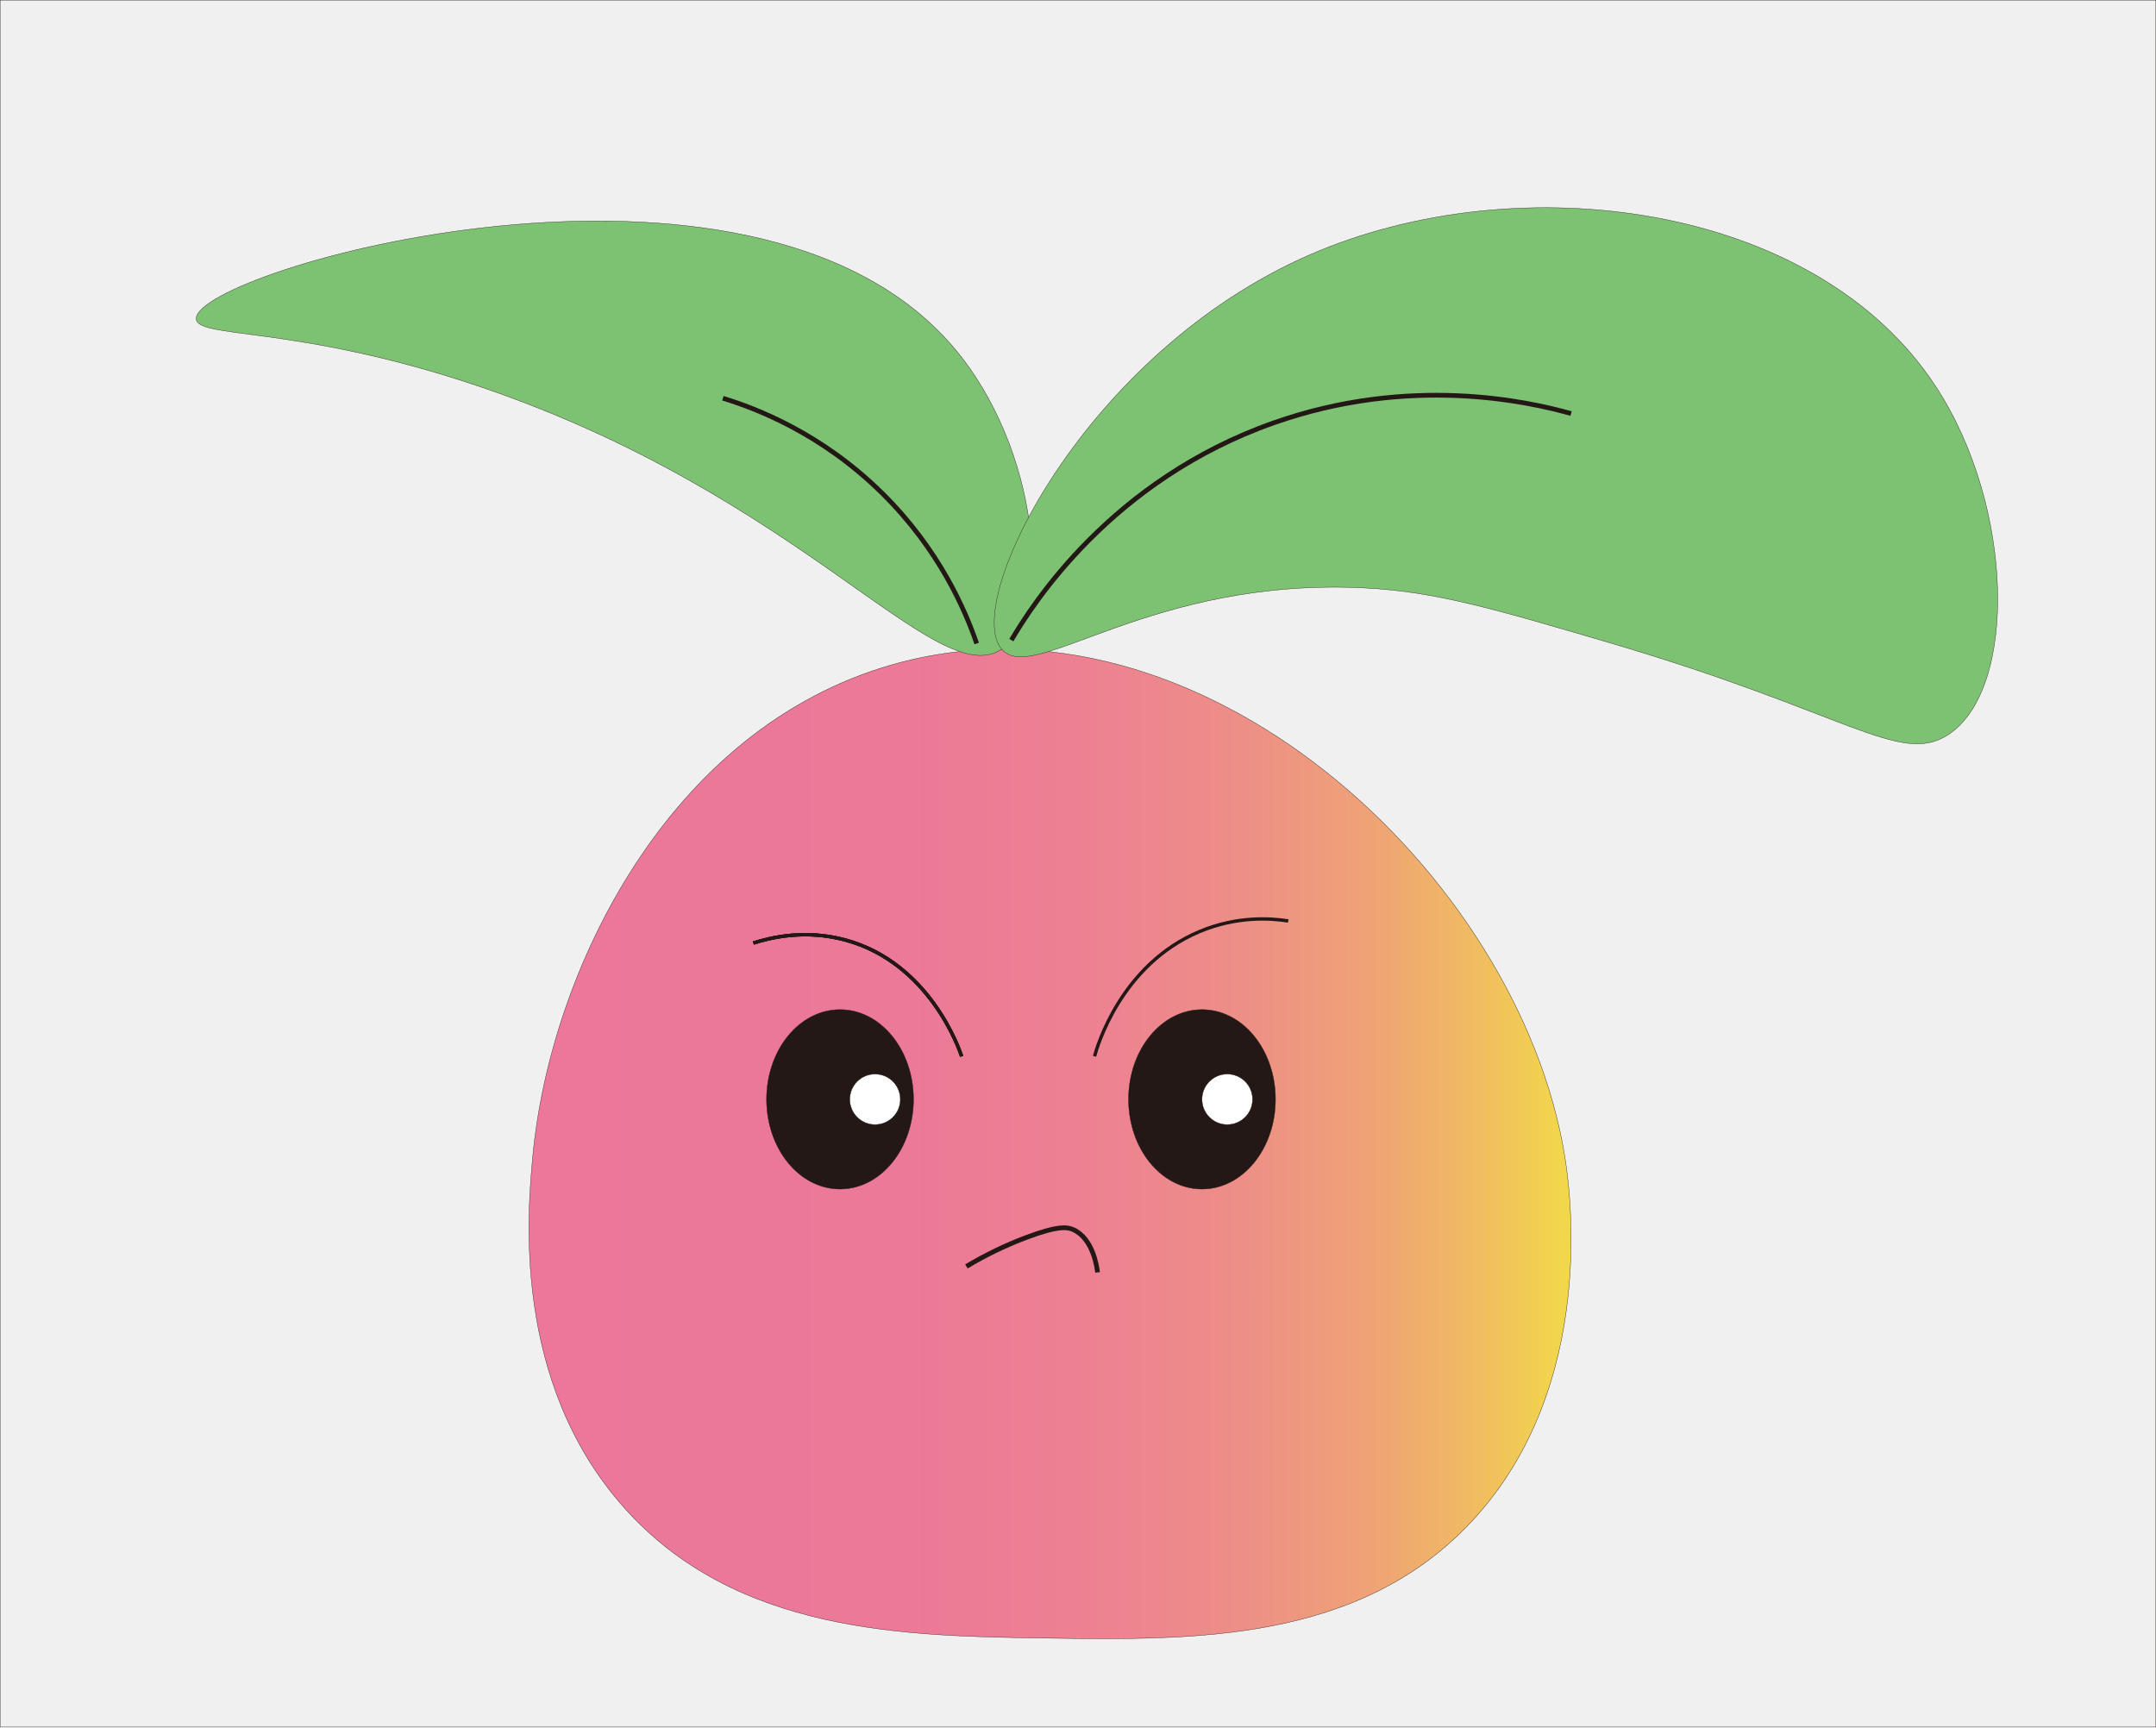
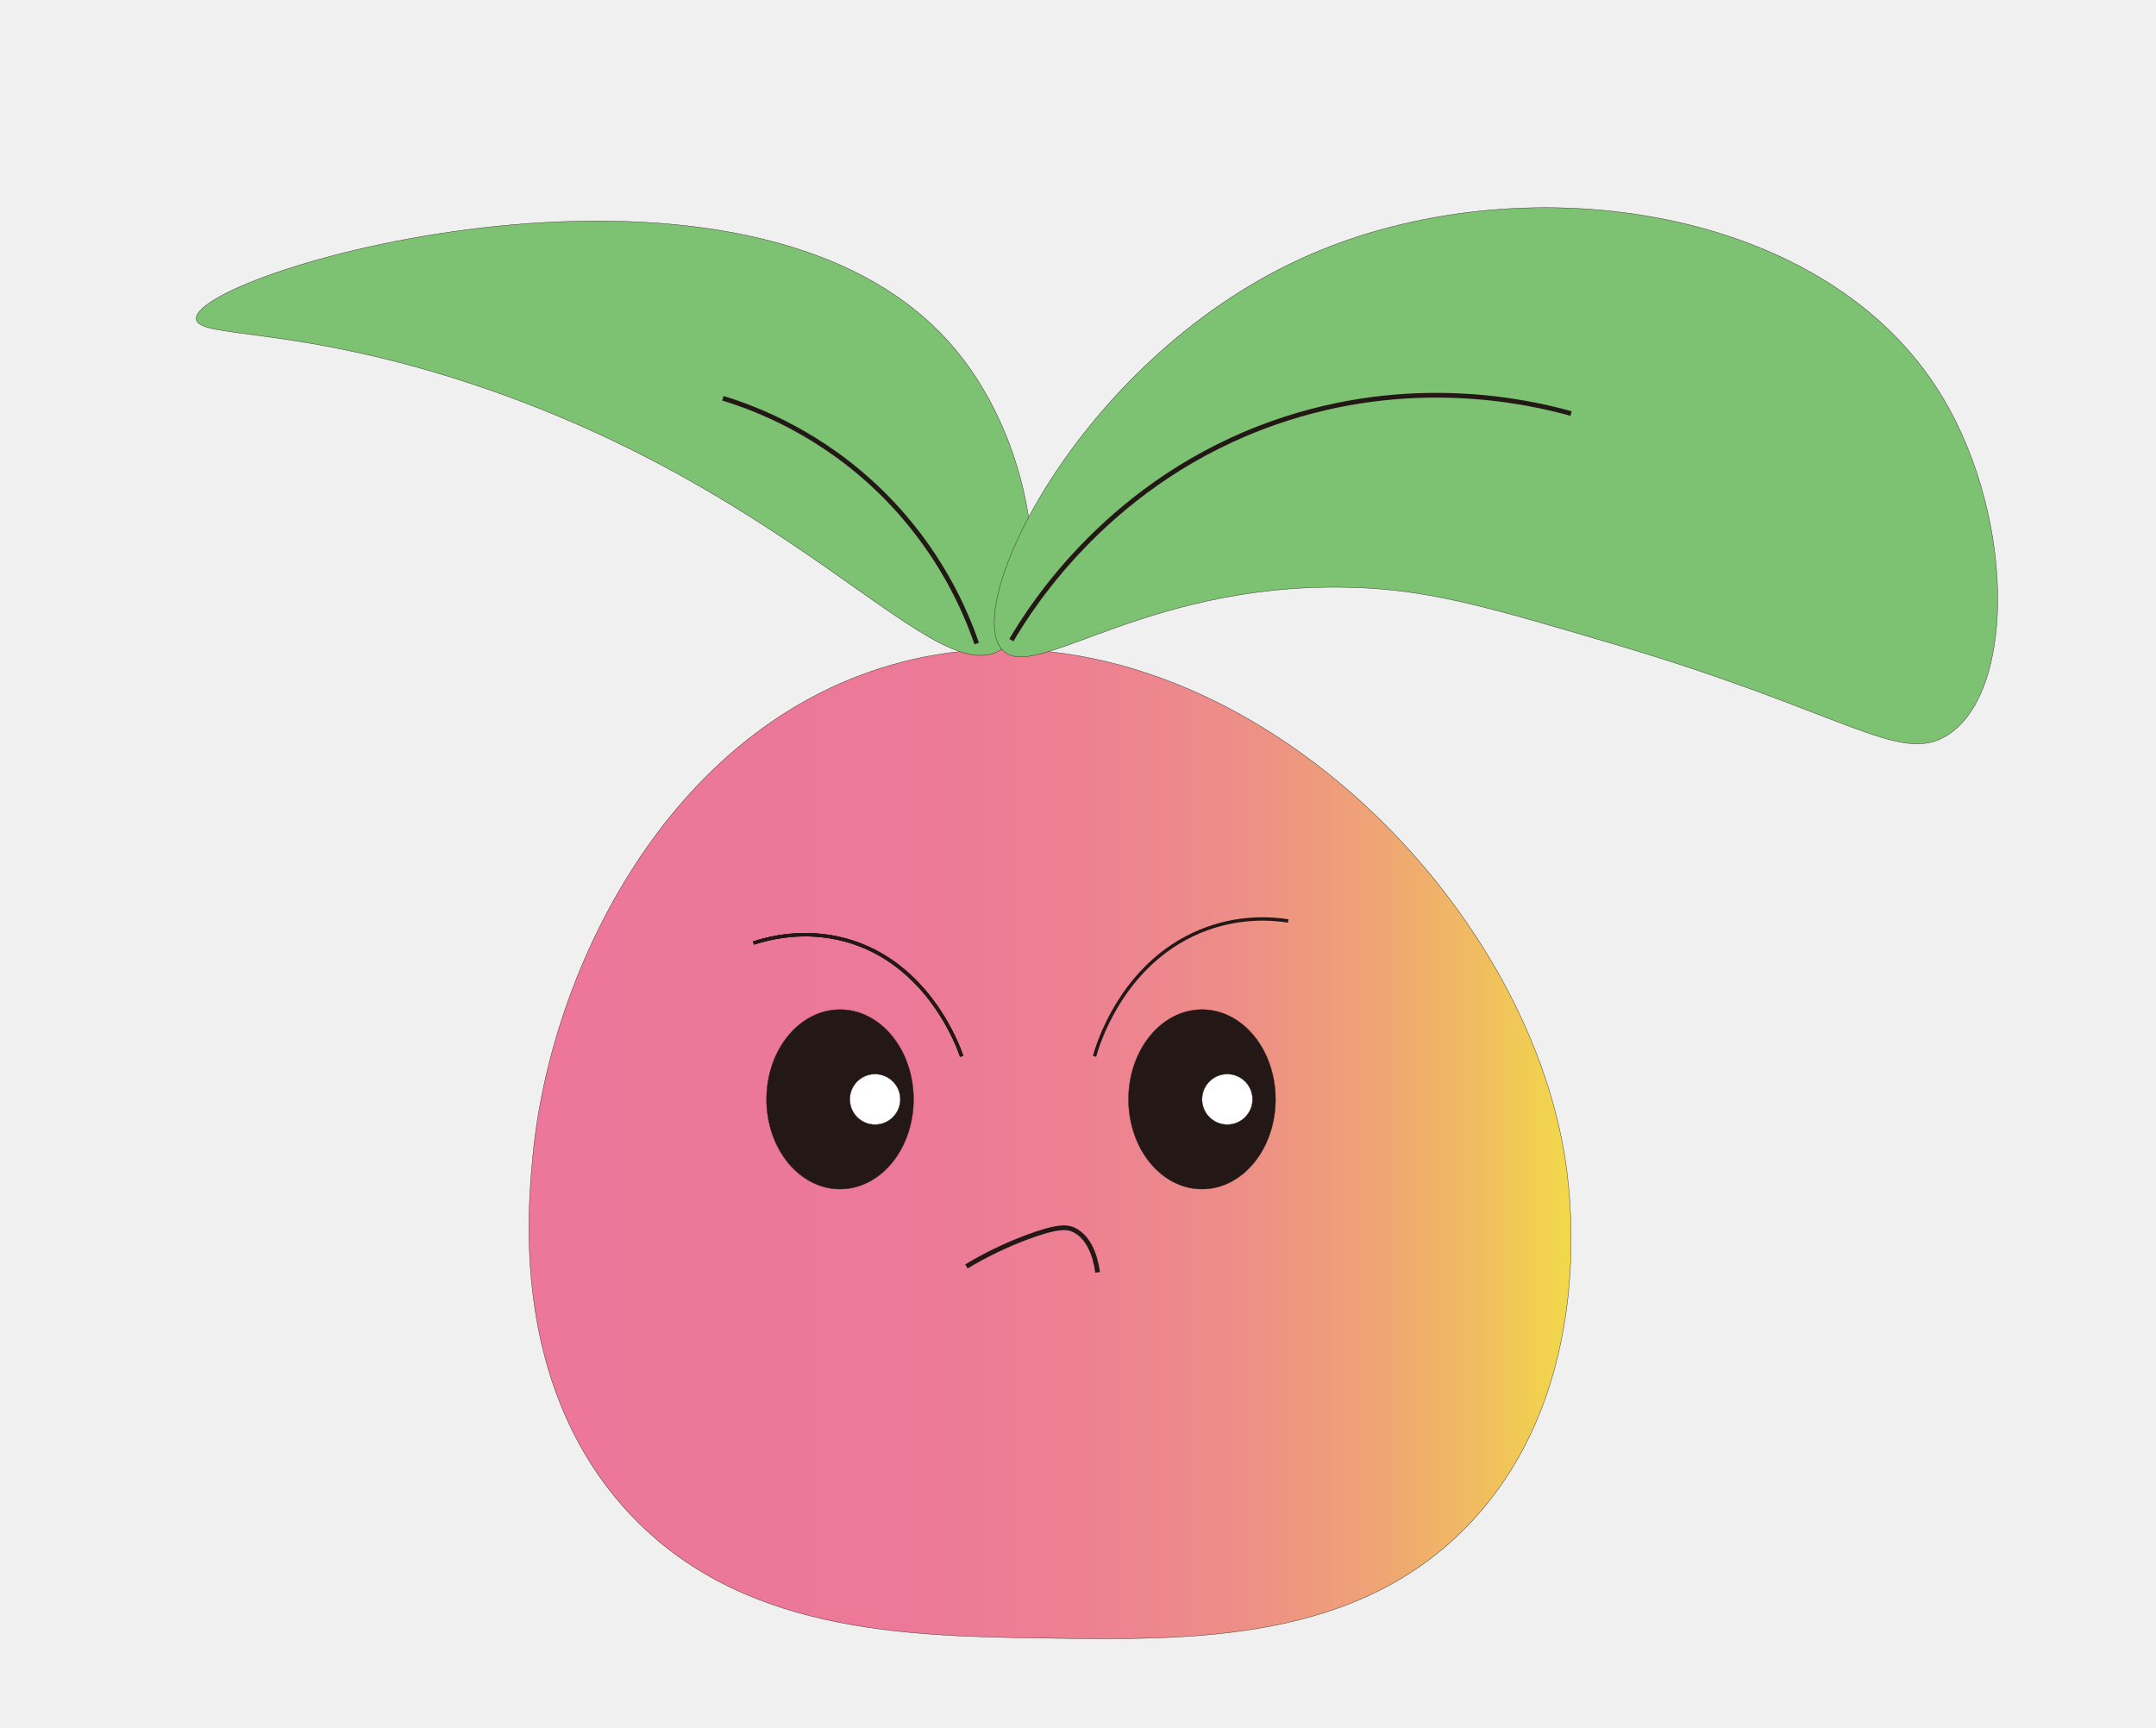
- <svg xmlns="http://www.w3.org/2000/svg" id="Layer_1" data-name="Layer 1" viewBox="0 0 6401 5128.63">
-   <defs>
-     <style>.cls-1,.cls-2,.cls-3,.cls-4,.cls-5,.cls-6,.cls-7{stroke:#231815;stroke-miterlimit:10;}.cls-1{fill:url(#linear-gradient);}.cls-2{fill:#7dc273;}.cls-3{fill:#fff;}.cls-4{fill:#231815;}.cls-5,.cls-6,.cls-7{fill:none;}.cls-5{stroke-width:14px;}.cls-6{stroke-width:10px;}</style>
-     <linearGradient id="linear-gradient" x1="1569.88" y1="3396.26" x2="4663.91" y2="3396.26" gradientUnits="userSpaceOnUse">
-       <stop offset="0" stop-color="#ec779a" />
-       <stop offset="0.36" stop-color="#ec7998" />
-       <stop offset="0.54" stop-color="#ed8192" />
-       <stop offset="0.68" stop-color="#ed8e87" />
-       <stop offset="0.8" stop-color="#efa177" />
-       <stop offset="0.9" stop-color="#f0b963" />
-       <stop offset="0.99" stop-color="#f2d64b" />
-       <stop offset="1" stop-color="#f2d849" />
-     </linearGradient>
-   </defs>
-   <path class="cls-1" d="M4645,3432c15,91.94,101.26,681.5-277.27,1086.36-334.86,358.17-827.38,351.36-1254.54,345.46-423.68-5.86-929.86-12.85-1263.64-390.91C1518.49,4098,1566,3594.75,1581.33,3432c51.88-549.83,401.67-1269.67,1068.18-1459.09C3556.38,1715.17,4508.37,2593.21,4645,3432Z" transform="translate(0.5 0.5)" />
-   <path class="cls-2" d="M2827.55,1027.45c261,303.41,298.79,798,145.91,899.76-195.33,130-589.44-456.24-1555-781.57-540.78-182.21-835.5-139.29-836.36-200C580.07,802,2226.85,329.2,2827.55,1027.45Z" transform="translate(0.5 0.5)" />
-   <path class="cls-3" d="M3536.64,1600.18" transform="translate(0.5 0.5)" />
-   <path class="cls-2" d="M4782.09,1909.27c702.21,206.65,858.25,363.45,1000,272.73,207.47-132.78,199.42-677.42-36.36-1036.36C5388.08,601.18,4508.64,487.28,3891.18,754.73c-671.3,290.77-1036.4,1033.78-917.72,1172.48,93.65,109.44,438.75-215.54,1081.36-181.57C4263.53,1756.67,4436.39,1807.54,4782.09,1909.27Z" transform="translate(0.5 0.5)" />
-   <path class="cls-3" d="M3445.73,1654.73" transform="translate(0.5 0.5)" />
-   <path class="cls-3" d="M5009.36,2818.36" transform="translate(0.5 0.5)" />
-   <ellipse class="cls-4" cx="2493.97" cy="3264.32" rx="218.18" ry="266.5" />
-   <circle class="cls-3" cx="2597.97" cy="3264.32" r="75" />
-   <path class="cls-5" d="M2868.71,3759.93a1108,1108,0,0,1,178.19-86.14c95.71-36,122.16-30.5,138.46-23.36,59.34,26,70.87,111.74,72.73,127.28" transform="translate(0.5 0.5)" />
-   <path class="cls-5" d="M3002.18,1900.25c61.58-104.81,296.53-475.65,779.91-645.52,404.49-142.16,753.73-63,881.82-27.28" transform="translate(0.5 0.5)" />
-   <path class="cls-5" d="M2899.21,1910.27c-33.3-96.87-109.88-277.87-280.76-446.45C2438.21,1286,2244.51,1212.25,2145.73,1182" transform="translate(0.5 0.5)" />
-   <path class="cls-6" d="M2236.36,2799.73c50.6-16.38,153.6-41.33,272.73-9.09,248.44,67.23,337.35,321,345.46,345.45" transform="translate(0.5 0.5)" />
-   <ellipse class="cls-4" cx="3568.68" cy="3264.32" rx="218.18" ry="266.5" />
-   <circle class="cls-3" cx="3643.68" cy="3264.32" r="75" />
-   <path class="cls-6" d="M3824.2,2734.16c-49.73-7.79-150.43-15.88-263.23,31.39-235.24,98.56-305.56,346.74-311.89,370.54" transform="translate(0.5 0.5)" />
-   <path class="cls-6" d="M2236.36,2799.73c50.6-16.38,153.6-41.33,272.73-9.09,248.44,67.23,337.35,321,345.46,345.45" transform="translate(0.5 0.5)" />
-   <path class="cls-6" d="M2236.36,2799.73c50.6-16.38,153.6-41.33,272.73-9.09,248.44,67.23,337.35,321,345.46,345.45" transform="translate(0.5 0.5)" />
-   <rect class="cls-7" x="0.5" y="0.5" width="6400" height="5127.63" />
+ <svg xmlns="http://www.w3.org/2000/svg" version="1.1" id="Layer_1" x="0px" y="0px" viewBox="0 0 6401 5128.6" style="enable-background:new 0 0 6401 5128.6;" xml:space="preserve">
+   <style type="text/css">
+ 	.st0{fill:url(#SVGID_1_);stroke:#231815;stroke-miterlimit:10;}
+ 	.st1{fill:#7DC273;stroke:#231815;stroke-miterlimit:10;}
+ 	.st2{fill:#FFFFFF;stroke:#231815;stroke-miterlimit:10;}
+ 	.st3{fill:#231815;stroke:#231815;stroke-miterlimit:10;}
+ 	.st4{fill:none;stroke:#231815;stroke-width:14;stroke-miterlimit:10;}
+ 	.st5{fill:none;stroke:#231815;stroke-width:10;stroke-miterlimit:10;}
+ </style>
+   <linearGradient id="SVGID_1_" gradientUnits="userSpaceOnUse" x1="1569.889" y1="1731.741" x2="4663.959" y2="1731.741" gradientTransform="matrix(1 0 0 -1 0.5 5128.5)">
+     <stop offset="0" style="stop-color:#EC779A" />
+     <stop offset="0.36" style="stop-color:#EC7998" />
+     <stop offset="0.54" style="stop-color:#ED8192" />
+     <stop offset="0.68" style="stop-color:#ED8E87" />
+     <stop offset="0.8" style="stop-color:#EFA177" />
+     <stop offset="0.9" style="stop-color:#F0B963" />
+     <stop offset="0.99" style="stop-color:#F2D64B" />
+     <stop offset="1" style="stop-color:#F2D849" />
+   </linearGradient>
+   <path class="st0" d="M4645.5,3432.5c15,91.9,101.3,681.5-277.3,1086.4c-334.9,358.2-827.4,351.4-1254.5,345.5  c-423.7-5.9-929.9-12.9-1263.6-390.9c-331.1-374.9-283.5-878.2-268.2-1040.9c51.9-549.8,401.7-1269.7,1068.2-1459.1  C3556.9,1715.7,4508.9,2593.7,4645.5,3432.5z" />
+   <path class="st1" d="M2828.1,1027.9c261,303.4,298.8,798,145.9,899.8c-195.3,130-589.4-456.2-1555-781.6  c-540.8-182.2-835.5-139.3-836.4-200C580.6,802.5,2227.4,329.7,2828.1,1027.9z" />
+   <path class="st2" d="M3537.1,1600.7" />
+   <path class="st1" d="M4782.6,1909.8c702.2,206.6,858.2,363.4,1000,272.7c207.5-132.8,199.4-677.4-36.4-1036.4  c-357.6-544.5-1237.1-658.4-1854.6-390.9C3220.4,1046,2855.3,1789,2974,1927.7c93.6,109.4,438.8-215.5,1081.4-181.6  C4264,1757.2,4436.9,1808,4782.6,1909.8z" />
+   <path class="st2" d="M3446.2,1655.2" />
+   <path class="st2" d="M5009.9,2818.9" />
+   <ellipse class="st3" cx="2494" cy="3264.3" rx="218.2" ry="266.5" />
+   <circle class="st2" cx="2598" cy="3264.3" r="75" />
+   <path class="st4" d="M2869.2,3760.4c56.7-34,116.3-62.8,178.2-86.1c95.7-36,122.2-30.5,138.5-23.4c59.3,26,70.9,111.7,72.7,127.3" />
+   <path class="st4" d="M3002.7,1900.8c61.6-104.8,296.5-475.7,779.9-645.5c404.5-142.2,753.7-63,881.8-27.3" />
+   <path class="st4" d="M2899.7,1910.8c-33.3-96.9-109.9-277.9-280.8-446.4c-180.2-177.8-373.9-251.6-472.7-281.8" />
+   <path class="st5" d="M2236.9,2800.2c50.6-16.4,153.6-41.3,272.7-9.1c248.4,67.2,337.4,321,345.5,345.4" />
+   <ellipse class="st3" cx="3568.7" cy="3264.3" rx="218.2" ry="266.5" />
+   <circle class="st2" cx="3643.7" cy="3264.3" r="75" />
+   <path class="st5" d="M3824.7,2734.7c-49.7-7.8-150.4-15.9-263.2,31.4c-235.2,98.6-305.6,346.7-311.9,370.5" />
+   <path class="st5" d="M2236.9,2800.2c50.6-16.4,153.6-41.3,272.7-9.1c248.4,67.2,337.4,321,345.5,345.4" />
+   <path class="st5" d="M2236.9,2800.2c50.6-16.4,153.6-41.3,272.7-9.1c248.4,67.2,337.4,321,345.5,345.4" />
</svg>
